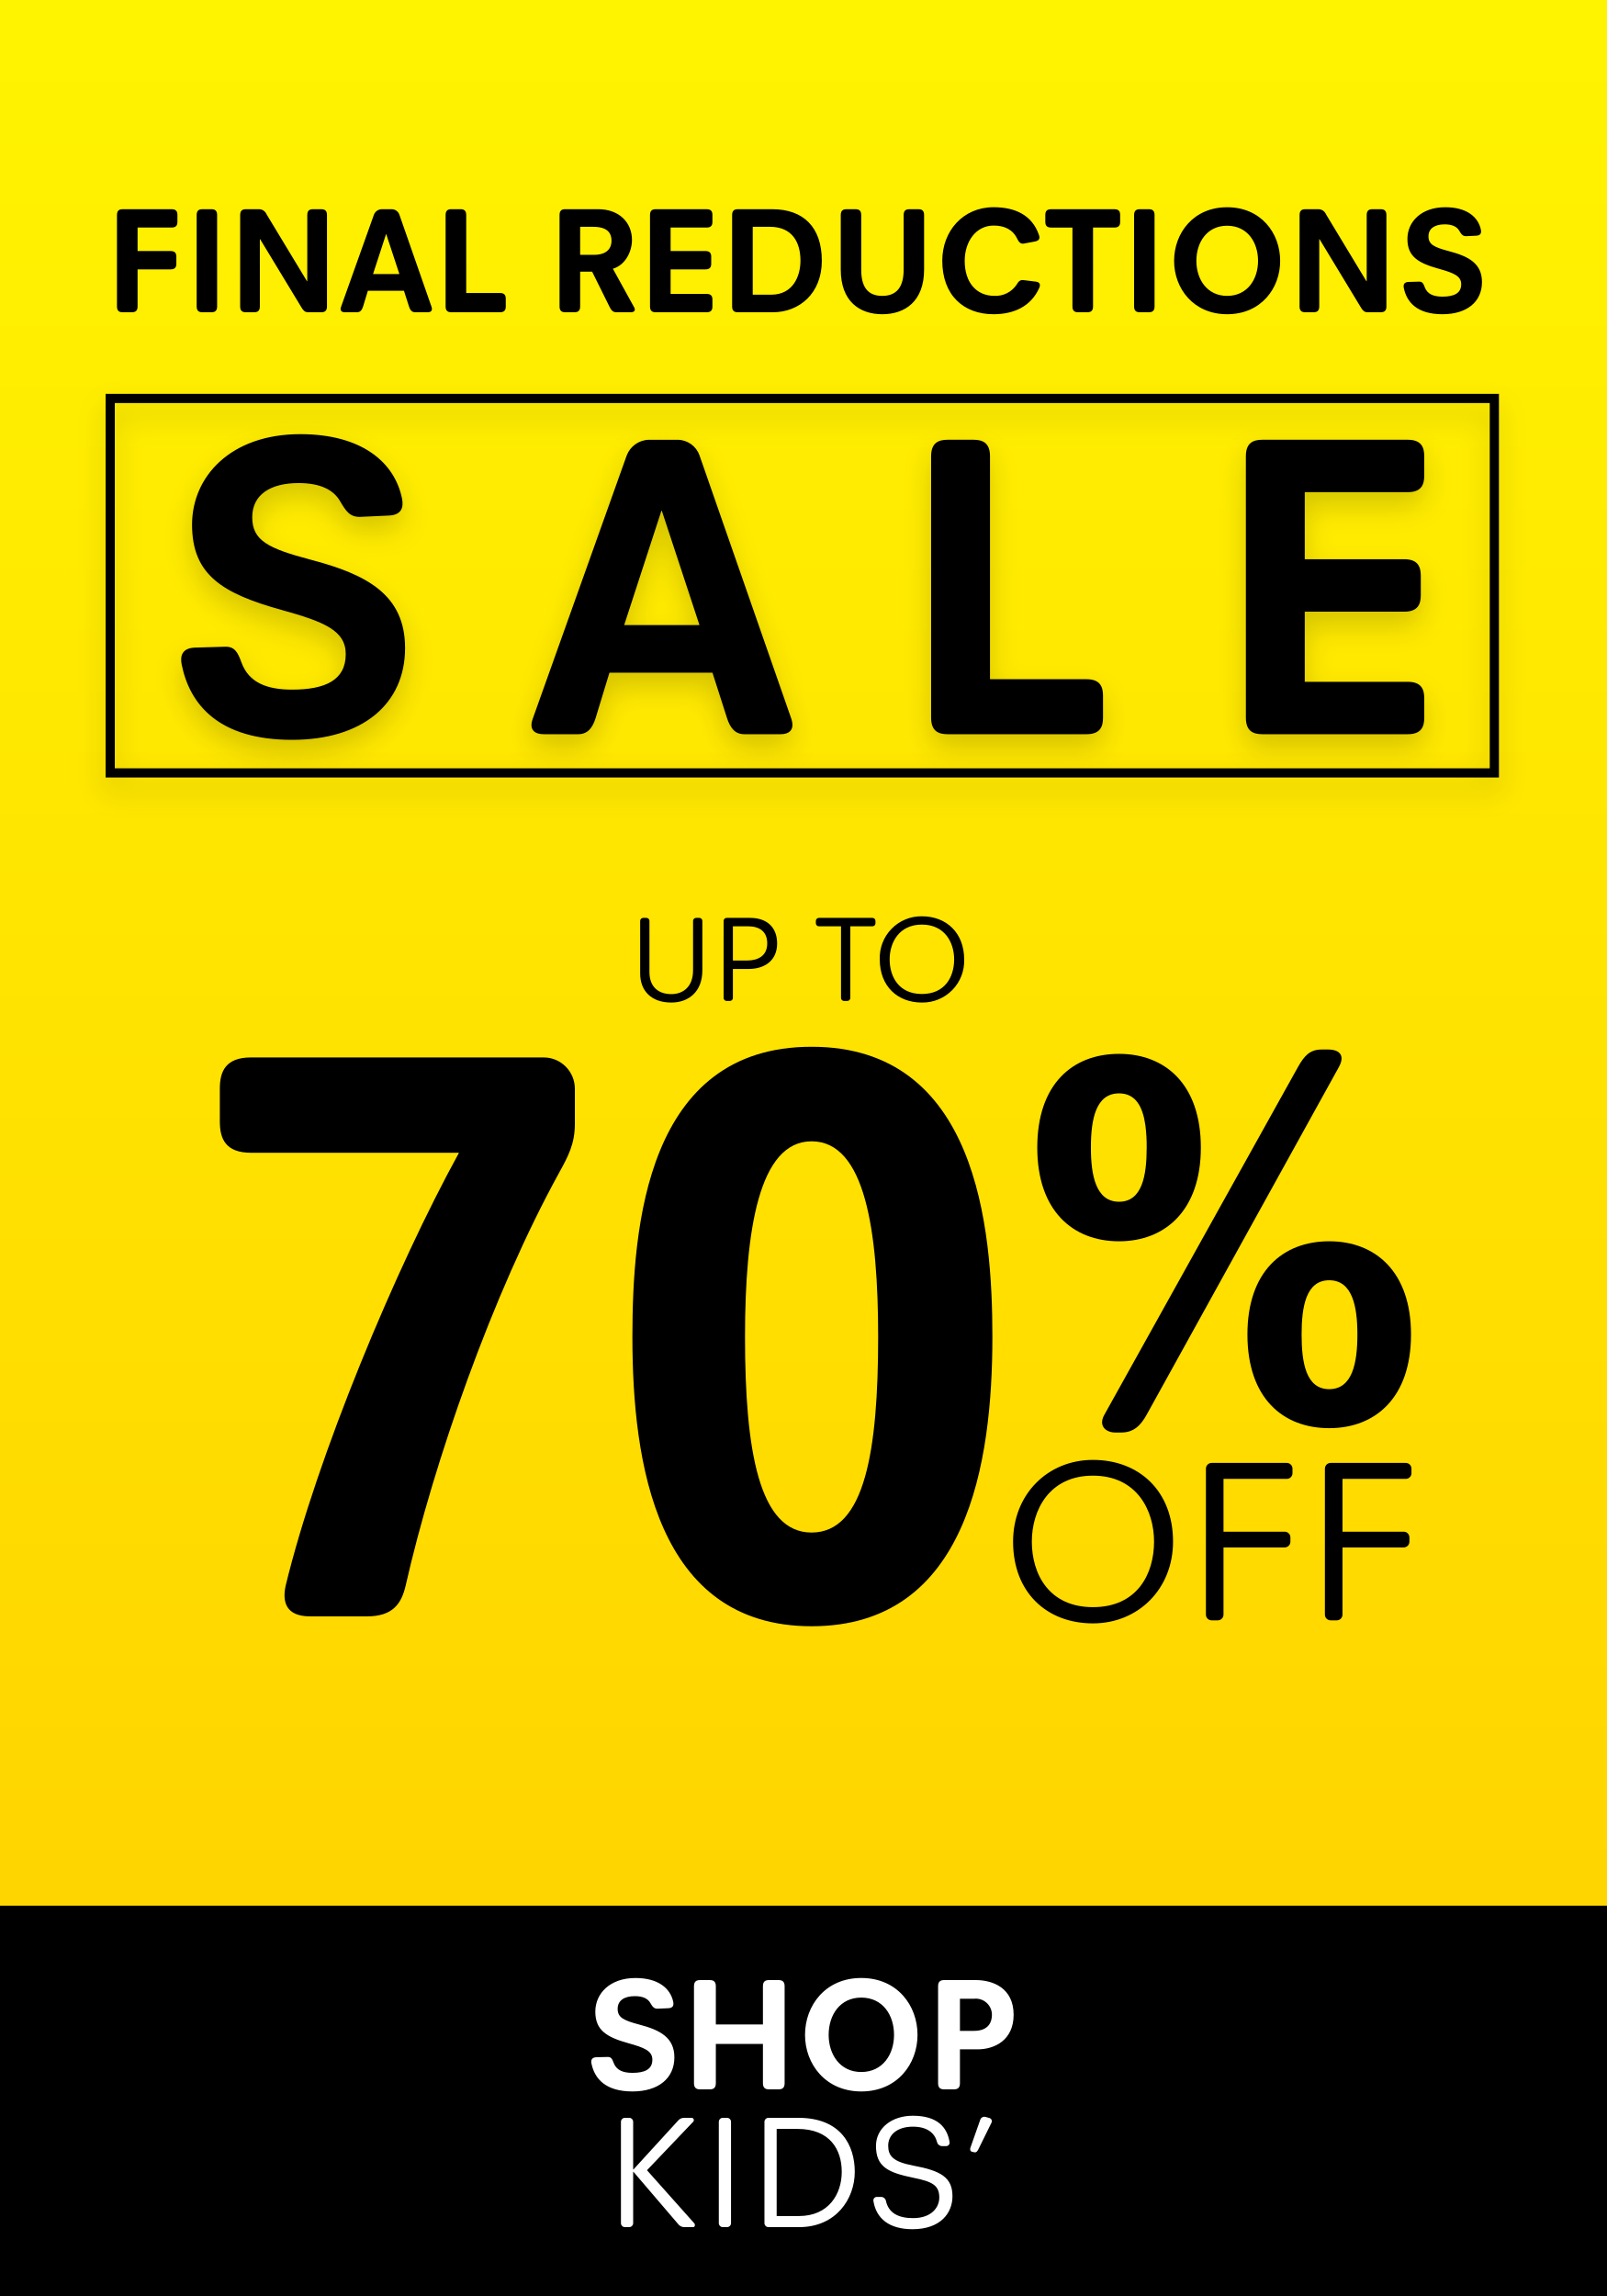
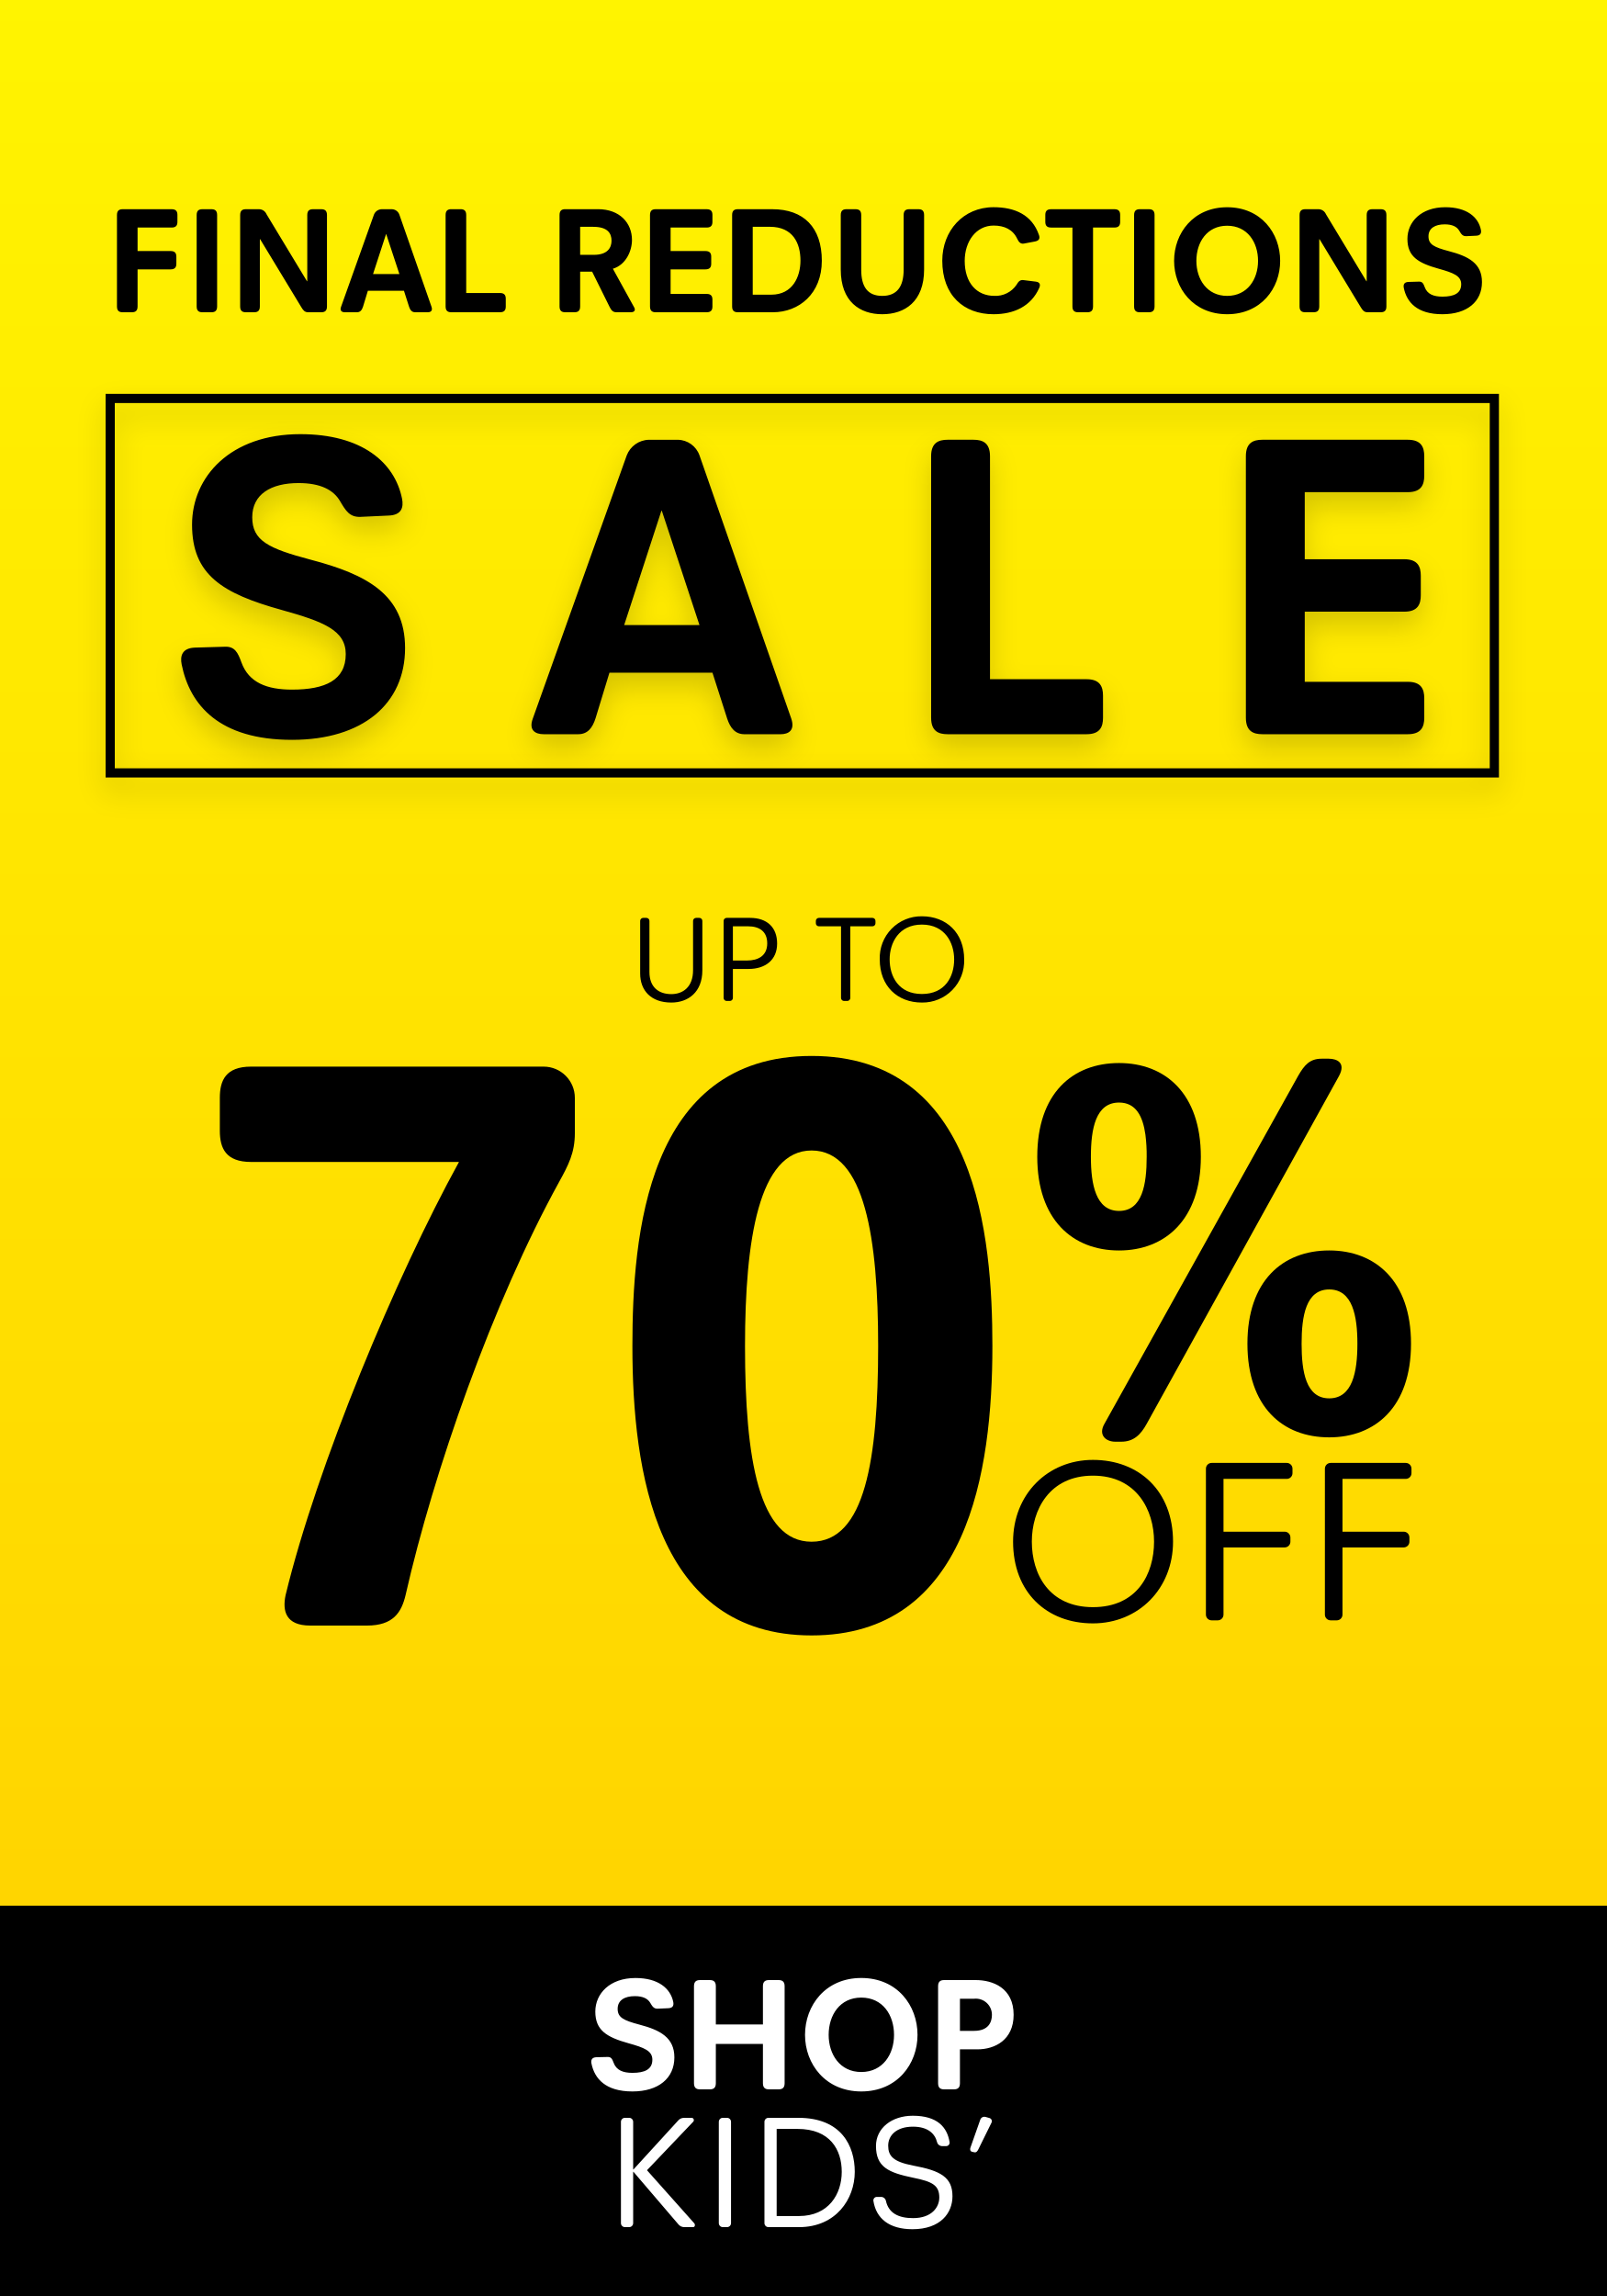
<svg xmlns="http://www.w3.org/2000/svg" viewBox="0 0 350 500">
  <defs>
    <style>
      .cls-1 {
        clip-path: url(#clip-Kids);
      }

      .cls-2 {
        fill: url(#linear-gradient);
      }

      .cls-3 {
        fill: #fff;
      }

      .cls-4, .cls-6 {
        fill: none;
      }

      .cls-4 {
        stroke: #000;
        stroke-width: 2px;
      }

      .cls-5 {
        stroke: none;
      }

      .cls-7 {
        filter: url(#Rectangle_721);
      }

      .cls-8 {
        filter: url(#Path_527);
      }
    </style>
    <linearGradient id="linear-gradient" x1="0.5" x2="0.5" y2="1" gradientUnits="objectBoundingBox">
      <stop offset="0" stop-color="#fff400" />
      <stop offset="1" stop-color="#ffce00" />
    </linearGradient>
    <filter id="Path_527" x="30.453" y="88.54" width="288.748" height="84.574" filterUnits="userSpaceOnUse">
      <feOffset dy="3" input="SourceAlpha" />
      <feGaussianBlur stdDeviation="3" result="blur" />
      <feFlood flood-opacity="0.161" />
      <feComposite operator="in" in2="blur" />
      <feComposite in="SourceGraphic" />
    </filter>
    <filter id="Rectangle_721" x="14" y="79.77" width="321.464" height="101.546" filterUnits="userSpaceOnUse">
      <feOffset dy="3" input="SourceAlpha" />
      <feGaussianBlur stdDeviation="3" result="blur-2" />
      <feFlood flood-opacity="0.161" />
      <feComposite operator="in" in2="blur-2" />
      <feComposite in="SourceGraphic" />
    </filter>
    <clipPath id="clip-Kids">
      <rect width="350" height="500" />
    </clipPath>
  </defs>
  <g id="Kids" class="cls-1">
    <rect class="cls-3" width="350" height="500" />
    <rect id="Rectangle_7" data-name="Rectangle 7" class="cls-2" width="350" height="500" />
    <rect id="Rectangle_703" data-name="Rectangle 703" width="350" height="85" transform="translate(0 415)" />
    <path id="Path_532" data-name="Path 532" class="cls-3" d="M128.818,20.365c.665,3.29,3.045,6.09,8.925,6.09,5.705,0,9.135-2.905,9.135-7.42,0-4.3-3.08-5.95-7.63-7.14-3.43-.91-4.725-1.54-4.725-3.43,0-1.855,1.5-2.765,3.745-2.765,1.785,0,2.835.56,3.36,1.47.455.77.77,1.3,1.645,1.26l2.275-.1c1.05-.035,1.225-.665,1.085-1.365-.6-2.94-3.255-5.215-8.225-5.215-5.635,0-8.75,3.43-8.75,7.315,0,4.06,2.45,5.565,7.245,6.9,3.4.945,5.18,1.645,5.18,3.57,0,2.1-1.645,2.87-4.34,2.87-2.03,0-3.5-.56-4.1-2.2-.28-.77-.525-1.3-1.33-1.26L129.9,19C128.853,19.035,128.678,19.665,128.818,20.365Zm22.33,4.305c0,1.085.6,1.33,1.33,1.33h2.1c.735,0,1.33-.245,1.33-1.33V16.1h10.255v8.57c0,1.085.6,1.33,1.33,1.33h2.065c.735,0,1.33-.245,1.33-1.33V3.53c0-1.085-.6-1.33-1.33-1.33h-2.065c-.735,0-1.33.245-1.33,1.33v8.33H155.908V3.53c0-1.085-.6-1.33-1.33-1.33h-2.1c-.735,0-1.33.245-1.33,1.33Zm24.185-10.535c0,6.335,4.445,12.32,12.25,12.32,7.84,0,12.25-5.985,12.25-12.32,0-6.405-4.41-12.39-12.25-12.39C179.778,1.745,175.333,7.73,175.333,14.135Zm5.145,0c0-4.305,2.45-8.12,7.1-8.12,4.69,0,7.14,3.815,7.14,8.12,0,4.235-2.45,8.085-7.14,8.085C182.928,22.22,180.478,18.37,180.478,14.135ZM204.313,24.67c0,1.085.6,1.33,1.33,1.33h2.1c.735,0,1.33-.245,1.33-1.33V17.285h3.815c3.78,0,7.875-2.03,7.875-7.525,0-5.845-4.515-7.56-8.26-7.56h-6.86c-.735,0-1.33.245-1.33,1.33Zm4.76-11.41v-7h3.115a3.511,3.511,0,0,1,3.85,3.5c0,1.54-.7,3.5-3.885,3.5ZM135.24,55.125a.867.867,0,0,0,.875.875h.91a.866.866,0,0,0,.875-.875V43.96h.07l9.73,11.375A1.642,1.642,0,0,0,149,56h1.96c.42,0,.49-.56.245-.84L140.91,43.61l10.08-10.57a.511.511,0,0,0-.28-.84h-1.75a1.708,1.708,0,0,0-1.33.665l-9.66,10.57h-.07V33.075a.866.866,0,0,0-.875-.875h-.91a.867.867,0,0,0-.875.875Zm21.315,0a.867.867,0,0,0,.875.875h.91a.866.866,0,0,0,.875-.875V33.075a.866.866,0,0,0-.875-.875h-.91a.867.867,0,0,0-.875.875Zm9.94,0a.866.866,0,0,0,.875.875h6.685c7.98,0,12.11-6.09,12.11-12.04,0-5.6-2.87-11.76-12.285-11.76h-6.51a.866.866,0,0,0-.875.875Zm2.66-1.54V34.615h4.55c7.1,0,9.625,4.55,9.625,9.345,0,4.865-2.87,9.625-9.31,9.625Zm21.07-3.29c.6,3.85,3.465,6.16,8.505,6.16,6.16,0,8.715-3.57,8.715-7.175,0-4.13-2.555-5.565-8.575-6.685-4.375-.84-5.425-2.1-5.425-4.34,0-2.275,1.855-4.13,5.39-4.13,3.29,0,4.795,1.54,5.25,3.36a1.157,1.157,0,0,0,1.12.875h.875a.757.757,0,0,0,.735-.875c-.525-3.22-2.625-5.74-8.015-5.74-4.585,0-8.015,2.7-8.015,6.58,0,4.585,2.7,5.81,8.155,6.93,4.2.84,5.635,1.68,5.635,4.305,0,2.1-1.645,4.48-5.705,4.48-3.185,0-5.32-1.085-5.915-3.745a1.089,1.089,0,0,0-1.085-.875h-.91a.757.757,0,0,0-.735.875Zm21.945-10.6c.455.1.665-.175.875-.56l2.9-5.88a.718.718,0,0,0-.455-1.015l-.875-.245a.944.944,0,0,0-1.12.63L211.36,38.68c-.14.385-.07.805.35.91Z" transform="translate(0 429)" />
    <g class="cls-8" transform="matrix(1, 0, 0, 1, 0, 0)">
      <path id="Path_527-2" data-name="Path 527" d="M148.306,56.936c1.792,8.864,8.2,16.408,24.046,16.408,15.37,0,24.611-7.827,24.611-19.991,0-11.6-8.3-16.03-20.557-19.237-9.241-2.452-12.73-4.149-12.73-9.241,0-5,4.055-7.449,10.09-7.449,4.809,0,7.638,1.509,9.053,3.96,1.226,2.075,2.075,3.489,4.432,3.4l6.129-.283c2.829-.094,3.3-1.792,2.923-3.678-1.6-7.921-8.77-14.05-22.16-14.05-15.182,0-23.574,9.241-23.574,19.708,0,10.938,6.6,14.993,19.519,18.576,9.147,2.546,13.956,4.432,13.956,9.618,0,5.658-4.432,7.732-11.693,7.732-5.469,0-9.43-1.509-11.033-5.941-.754-2.075-1.414-3.489-3.583-3.4l-6.506.189C148.4,53.353,147.929,55.05,148.306,56.936Zm76.475,11.787c-.943,2.546.566,3.395,2.357,3.395h7.544c2.074,0,3.112-1.414,3.772-3.489l3.018-9.9h22.443l3.206,10c.66,1.98,1.7,3.395,3.772,3.395h7.827c1.792,0,3.206-.849,2.357-3.395L261.085,11.391A5.08,5.08,0,0,0,256.37,8h-6.318a5.3,5.3,0,0,0-4.809,3.395Zm19.9-20.368,8.11-24.894h.094l8.2,24.894Zm66.856,20.18c0,2.923,1.6,3.583,3.583,3.583h30.269c2.923,0,3.583-1.6,3.583-3.583v-4.81c0-1.98-.66-3.583-3.583-3.583H324.358V11.579c0-2.923-1.6-3.583-3.583-3.583h-5.658c-1.98,0-3.583.66-3.583,3.583Zm68.554,0c0,2.923,1.6,3.583,3.583,3.583h31.684c2.923,0,3.583-1.6,3.583-3.583V64.291c0-1.98-.66-3.583-3.583-3.583H392.912V45.432H414.6c2.923,0,3.583-1.6,3.583-3.583V37.6c0-1.98-.66-3.583-3.583-3.583H392.912V19.406h22.443c2.923,0,3.583-1.6,3.583-3.583V11.579c0-1.98-.66-3.583-3.583-3.583H383.671c-1.98,0-3.583.66-3.583,3.583Z" transform="translate(-108.74 87.77)" />
    </g>
    <g class="cls-7" transform="matrix(1, 0, 0, 1, 0, 0)">
      <g id="Rectangle_721-2" data-name="Rectangle 721" class="cls-4" transform="translate(23 85.77)">
        <rect class="cls-5" width="303.464" height="83.546" />
        <rect class="cls-6" x="1" y="1" width="301.464" height="81.546" />
      </g>
    </g>
    <path id="Path_27" data-name="Path 27" d="M1.14,18.938c0,11.042,7.311,17.8,17.394,17.8,9.882,0,17.445-7.512,17.445-17.8,0-10.991-7.361-17.8-17.445-17.8C8.652,1.14,1.14,8.652,1.14,18.938Zm4.084,0c0-6.857,3.781-14.369,13.31-14.369s13.31,7.512,13.31,14.369c0,7.059-3.681,14.268-13.31,14.268C8.955,33.206,5.224,26,5.224,18.938ZM43.138,34.819a1.248,1.248,0,0,0,1.26,1.26H45.71a1.248,1.248,0,0,0,1.26-1.26V20.2H60.28a1.248,1.248,0,0,0,1.26-1.26v-.91a1.248,1.248,0,0,0-1.26-1.26H46.97V5.274H60.734a1.248,1.248,0,0,0,1.26-1.26V3.056a1.248,1.248,0,0,0-1.26-1.26H44.4a1.248,1.248,0,0,0-1.26,1.26Zm25.915,0a1.248,1.248,0,0,0,1.26,1.26h1.311a1.248,1.248,0,0,0,1.26-1.26V20.2H86.2a1.248,1.248,0,0,0,1.26-1.26v-.91a1.248,1.248,0,0,0-1.26-1.26H72.885V5.274H86.649a1.248,1.248,0,0,0,1.26-1.26V3.056a1.248,1.248,0,0,0-1.26-1.26H70.314a1.248,1.248,0,0,0-1.26,1.26Z" transform="translate(219.506 316.784)" />
-     <path id="Path_422" data-name="Path 422" d="M450.678,101.862c-1.416,2.477.354,3.893,2.359,3.893h1.3c2.713,0,4.247-1.534,5.545-3.893l41.88-75.738c1.534-2.831-.354-3.775-2.241-3.775h-1.534c-2.6,0-3.775,1.416-5.073,3.657Zm3.185-37.751c10.028,0,17.814-6.724,17.814-20.409,0-13.8-7.786-20.409-17.814-20.409-10.146,0-17.814,6.606-17.814,20.409C436.049,57.387,443.717,64.111,453.863,64.111Zm0-8.612c-5.073,0-6.135-5.781-6.135-11.8,0-6.135,1.062-11.8,6.135-11.8,3.663,0,5.173,2.952,5.742,6.993a35.554,35.554,0,0,1,.275,4.8c0,6.027-.944,11.808-6.017,11.808Zm27.959,28.9c0,13.8,7.668,20.409,17.814,20.409,10.028,0,17.814-6.606,17.814-20.409,0-13.685-7.786-20.291-17.814-20.291-10.145,0-17.813,6.61-17.813,20.292Zm11.8,0c0-6.017.944-11.8,6.017-11.8s6.135,5.781,6.135,11.8c0,6.135-1.062,11.915-6.135,11.915S493.62,90.537,493.62,84.4Z" transform="translate(-210.136 206.204)" />
+     <path id="Path_422" data-name="Path 422" d="M450.678,101.862c-1.416,2.477.354,3.893,2.359,3.893h1.3c2.713,0,4.247-1.534,5.545-3.893l41.88-75.738c1.534-2.831-.354-3.775-2.241-3.775h-1.534c-2.6,0-3.775,1.416-5.073,3.657Zm3.185-37.751c10.028,0,17.814-6.724,17.814-20.409,0-13.8-7.786-20.409-17.814-20.409-10.146,0-17.814,6.606-17.814,20.409C436.049,57.387,443.717,64.111,453.863,64.111Zm0-8.612c-5.073,0-6.135-5.781-6.135-11.8,0-6.135,1.062-11.8,6.135-11.8,3.663,0,5.173,2.952,5.742,6.993a35.554,35.554,0,0,1,.275,4.8c0,6.027-.944,11.808-6.017,11.808Zm27.959,28.9c0,13.8,7.668,20.409,17.814,20.409,10.028,0,17.814-6.606,17.814-20.409,0-13.685-7.786-20.291-17.814-20.291-10.145,0-17.813,6.61-17.813,20.292Zm11.8,0c0-6.017.944-11.8,6.017-11.8s6.135,5.781,6.135,11.8c0,6.135-1.062,11.915-6.135,11.915S493.62,90.537,493.62,84.4Z" transform="translate(-210.136 208.204)" />
    <path id="Path_528" data-name="Path 528" d="M1.78,13.593c0,3.725,2.368,6.333,6.785,6.333,3.672,0,6.759-2.262,6.759-7.025V2.151a.659.659,0,0,0-.665-.665h-.692a.659.659,0,0,0-.665.665V12.875c0,3.7-2.235,5.216-4.737,5.216C5.8,18.09,3.8,16.574,3.8,13.274V2.151a.659.659,0,0,0-.665-.665h-.69a.659.659,0,0,0-.665.665Zm18.174,5.322a.659.659,0,0,0,.665.665h.692a.659.659,0,0,0,.665-.665V12.609h3.433c3.619,0,6.2-1.943,6.2-5.535,0-3.512-2.182-5.588-5.907-5.588H20.62a.659.659,0,0,0-.665.665Zm2.022-8.143V3.322h3.3c2.448,0,4.178,1.091,4.178,3.725,0,2.741-2.049,3.725-4.364,3.725Zm23.55,8.143a.659.659,0,0,0,.665.665h.692a.659.659,0,0,0,.665-.665V3.322h4.816a.659.659,0,0,0,.665-.665V2.151a.659.659,0,0,0-.665-.665H40.71a.659.659,0,0,0-.665.665v.506a.659.659,0,0,0,.665.665h4.816Zm8.435-8.382c0,5.828,3.858,9.393,9.18,9.393a9.074,9.074,0,0,0,9.207-9.393c0-5.8-3.885-9.393-9.207-9.393a9.052,9.052,0,0,0-9.179,9.393Zm2.155,0c0-3.619,2-7.584,7.025-7.584s7.025,3.965,7.025,7.584c0,3.725-1.943,7.531-7.025,7.531-5.055,0-7.024-3.805-7.024-7.531Z" transform="translate(137.646 198.399)" />
    <path id="Path_3" data-name="Path 3" d="M2.475-1.254C2.475-.231,3.036,0,3.729,0h1.98C6.4,0,6.963-.231,6.963-1.254V-9.339h7.194c1.023,0,1.254-.561,1.254-1.254v-1.485c0-.693-.231-1.254-1.254-1.254H6.963v-5.115h7.425c1.023,0,1.254-.561,1.254-1.254v-1.485c0-.693-.231-1.254-1.254-1.254H3.729c-.693,0-1.254.231-1.254,1.254Zm17.358,0C19.833-.231,20.394,0,21.087,0h1.947c.693,0,1.254-.231,1.254-1.254V-21.186c0-1.023-.561-1.254-1.254-1.254H21.087c-.693,0-1.254.231-1.254,1.254Zm9.471,0C29.3-.231,29.865,0,30.558,0H32.34c.693,0,1.254-.231,1.254-1.254V-15.906h.066L42.636-1.089c.4.66.726,1.089,1.485,1.089h2.838c.693,0,1.254-.231,1.254-1.254V-21.186c0-1.023-.561-1.254-1.254-1.254H45.177c-.693,0-1.254.231-1.254,1.254V-6.765h-.066L35.046-21.351a1.783,1.783,0,0,0-1.584-1.089h-2.9c-.693,0-1.254.231-1.254,1.254Zm21.978.066C50.952-.3,51.48,0,52.107,0h2.64c.726,0,1.089-.495,1.32-1.221l1.056-3.465h7.854l1.122,3.5C66.33-.495,66.693,0,67.419,0h2.739c.627,0,1.122-.3.825-1.188l-7-20.064a1.778,1.778,0,0,0-1.65-1.188H60.126a1.855,1.855,0,0,0-1.683,1.188Zm6.963-7.128,2.838-8.712h.033l2.871,8.712ZM74.052-1.254C74.052-.231,74.613,0,75.306,0H85.9c1.023,0,1.254-.561,1.254-1.254V-2.937c0-.693-.231-1.254-1.254-1.254H78.54v-17c0-1.023-.561-1.254-1.254-1.254h-1.98c-.693,0-1.254.231-1.254,1.254Zm24.816,0c0,1.023.561,1.254,1.254,1.254h1.98c.693,0,1.254-.231,1.254-1.254v-7.59h2.607l3.828,7.722c.33.66.693,1.122,1.452,1.122h3.135c.66,0,.891-.3.891-.594a1.094,1.094,0,0,0-.165-.5l-4.62-8.382c2.871-.858,4.158-3.927,4.158-6.27,0-3.7-2.673-6.7-7.392-6.7h-7.128c-.693,0-1.254.231-1.254,1.254Zm4.488-11.253v-6.1h2.838c3.168,0,3.993,1.419,3.993,3.036,0,1.452-.792,3.069-3.861,3.069ZM118.569-1.254c0,1.023.561,1.254,1.254,1.254h11.088c1.023,0,1.254-.561,1.254-1.254V-2.739c0-.693-.231-1.254-1.254-1.254h-7.854V-9.339h7.59c1.023,0,1.254-.561,1.254-1.254v-1.485c0-.693-.231-1.254-1.254-1.254h-7.59v-5.115h7.854c1.023,0,1.254-.561,1.254-1.254v-1.485c0-.693-.231-1.254-1.254-1.254H119.823c-.693,0-1.254.231-1.254,1.254Zm17.886,0c0,1.023.561,1.254,1.254,1.254h7.623c5.709,0,10.659-4.059,10.659-11.22,0-7.26-3.96-11.22-10.791-11.22h-7.491c-.693,0-1.254.231-1.254,1.254Zm4.488-2.574V-18.612h3.729c5.049,0,6.666,3.6,6.666,7.359,0,3.531-1.716,7.425-6.336,7.425Zm19.173-5.478c0,7,4.158,9.735,9.042,9.735s9.108-2.739,9.108-9.735v-11.88c0-1.023-.561-1.254-1.254-1.254h-1.947c-.693,0-1.254.231-1.254,1.254V-9.273c0,3.729-1.485,5.709-4.653,5.709-3.2,0-4.587-1.98-4.587-5.709V-21.186c0-1.023-.561-1.254-1.254-1.254H161.37c-.693,0-1.254.231-1.254,1.254Zm22.11-1.914C182.226-3.7,186.879.429,193.38.429c4.455,0,8.184-1.716,9.966-5.742.264-.594.231-1.221-.726-1.353L199.914-7c-.759-.1-1.122.33-1.518,1.023a5.512,5.512,0,0,1-4.818,2.409c-3.894,0-6.468-2.871-6.468-7.623,0-4.191,2.442-7.689,6.3-7.689,2.343,0,4.191.858,5.148,2.9.33.693.726,1.155,1.452,1.023l2.442-.462c.99-.2,1.056-.792.825-1.419-1.518-4.389-5.247-6.039-9.9-6.039C186.78-22.869,182.226-17.721,182.226-11.22Zm28.347,9.966c0,1.023.561,1.254,1.254,1.254h1.98c.693,0,1.254-.231,1.254-1.254V-18.447h4.653c1.023,0,1.254-.561,1.254-1.254v-1.485c0-.693-.231-1.254-1.254-1.254H205.92c-1.023,0-1.254.561-1.254,1.254V-19.7c0,.693.231,1.254,1.254,1.254h4.653Zm13.431,0C224-.231,224.565,0,225.258,0h1.947c.693,0,1.254-.231,1.254-1.254V-21.186c0-1.023-.561-1.254-1.254-1.254h-1.947c-.693,0-1.254.231-1.254,1.254Zm8.712-9.933c0,5.973,4.191,11.616,11.55,11.616,7.392,0,11.55-5.643,11.55-11.616,0-6.039-4.158-11.682-11.55-11.682C236.907-22.869,232.716-17.226,232.716-11.187Zm4.851,0c0-4.059,2.31-7.656,6.7-7.656,4.422,0,6.732,3.6,6.732,7.656,0,3.993-2.31,7.623-6.732,7.623C239.877-3.564,237.567-7.194,237.567-11.187ZM260.04-1.254C260.04-.231,260.6,0,261.294,0h1.782c.693,0,1.254-.231,1.254-1.254V-15.906h.066l8.976,14.817c.4.66.726,1.089,1.485,1.089H277.7c.693,0,1.254-.231,1.254-1.254V-21.186c0-1.023-.561-1.254-1.254-1.254h-1.782c-.693,0-1.254.231-1.254,1.254V-6.765h-.066l-8.811-14.586A1.783,1.783,0,0,0,264.2-22.44h-2.9c-.693,0-1.254.231-1.254,1.254Zm22.7-4.059c.627,3.1,2.871,5.742,8.415,5.742,5.379,0,8.613-2.739,8.613-7,0-4.059-2.9-5.61-7.194-6.732-3.234-.858-4.455-1.452-4.455-3.234,0-1.749,1.419-2.607,3.531-2.607,1.683,0,2.673.528,3.168,1.386.429.726.726,1.221,1.551,1.188l2.145-.1c.99-.033,1.155-.627,1.023-1.287-.561-2.772-3.069-4.917-7.755-4.917-5.313,0-8.25,3.234-8.25,6.9,0,3.828,2.31,5.247,6.831,6.5,3.2.891,4.884,1.551,4.884,3.366,0,1.98-1.551,2.706-4.092,2.706-1.914,0-3.3-.528-3.861-2.079-.264-.726-.495-1.221-1.254-1.188l-2.277.066C282.777-6.567,282.612-5.973,282.744-5.313Z" transform="translate(23 68)" />
-     <path id="Path_10" data-name="Path 10" d="M22.2-6.623C21.48-3.222,22.2,0,27.566,0H39.917c5.728,0,7.518-2.864,8.413-6.623C54.416-33.473,67.3-70.347,81.8-96.66c1.969-3.58,3.4-6.265,3.4-10.561v-7.7a6.8,6.8,0,0,0-6.8-6.8H14.678c-5.549,0-6.8,3.043-6.8,6.8v7.16c0,3.759,1.253,6.8,6.8,6.8H59.965C46.182-75.9,29-34.726,22.2-6.623Zm114.56,8.771c34.01,0,39.38-35.621,39.38-63.008,0-23.986-3.4-63.187-39.38-63.187S97.734-84.846,97.734-60.86C97.734-33.473,102.925,2.148,136.756,2.148Zm0-20.406c-11.456,0-14.5-17.9-14.5-42.6,0-23.27,3.043-42.6,14.5-42.6,11.635,0,14.5,19.332,14.5,42.6C151.255-36.158,148.391-18.258,136.756-18.258Z" transform="translate(40 352)" />
+     <path id="Path_10" data-name="Path 10" d="M22.2-6.623C21.48-3.222,22.2,0,27.566,0H39.917c5.728,0,7.518-2.864,8.413-6.623C54.416-33.473,67.3-70.347,81.8-96.66c1.969-3.58,3.4-6.265,3.4-10.561v-7.7a6.8,6.8,0,0,0-6.8-6.8H14.678c-5.549,0-6.8,3.043-6.8,6.8v7.16c0,3.759,1.253,6.8,6.8,6.8H59.965C46.182-75.9,29-34.726,22.2-6.623Zm114.56,8.771c34.01,0,39.38-35.621,39.38-63.008,0-23.986-3.4-63.187-39.38-63.187S97.734-84.846,97.734-60.86C97.734-33.473,102.925,2.148,136.756,2.148Zm0-20.406c-11.456,0-14.5-17.9-14.5-42.6,0-23.27,3.043-42.6,14.5-42.6,11.635,0,14.5,19.332,14.5,42.6C151.255-36.158,148.391-18.258,136.756-18.258Z" transform="translate(40 354)" />
  </g>
</svg>
